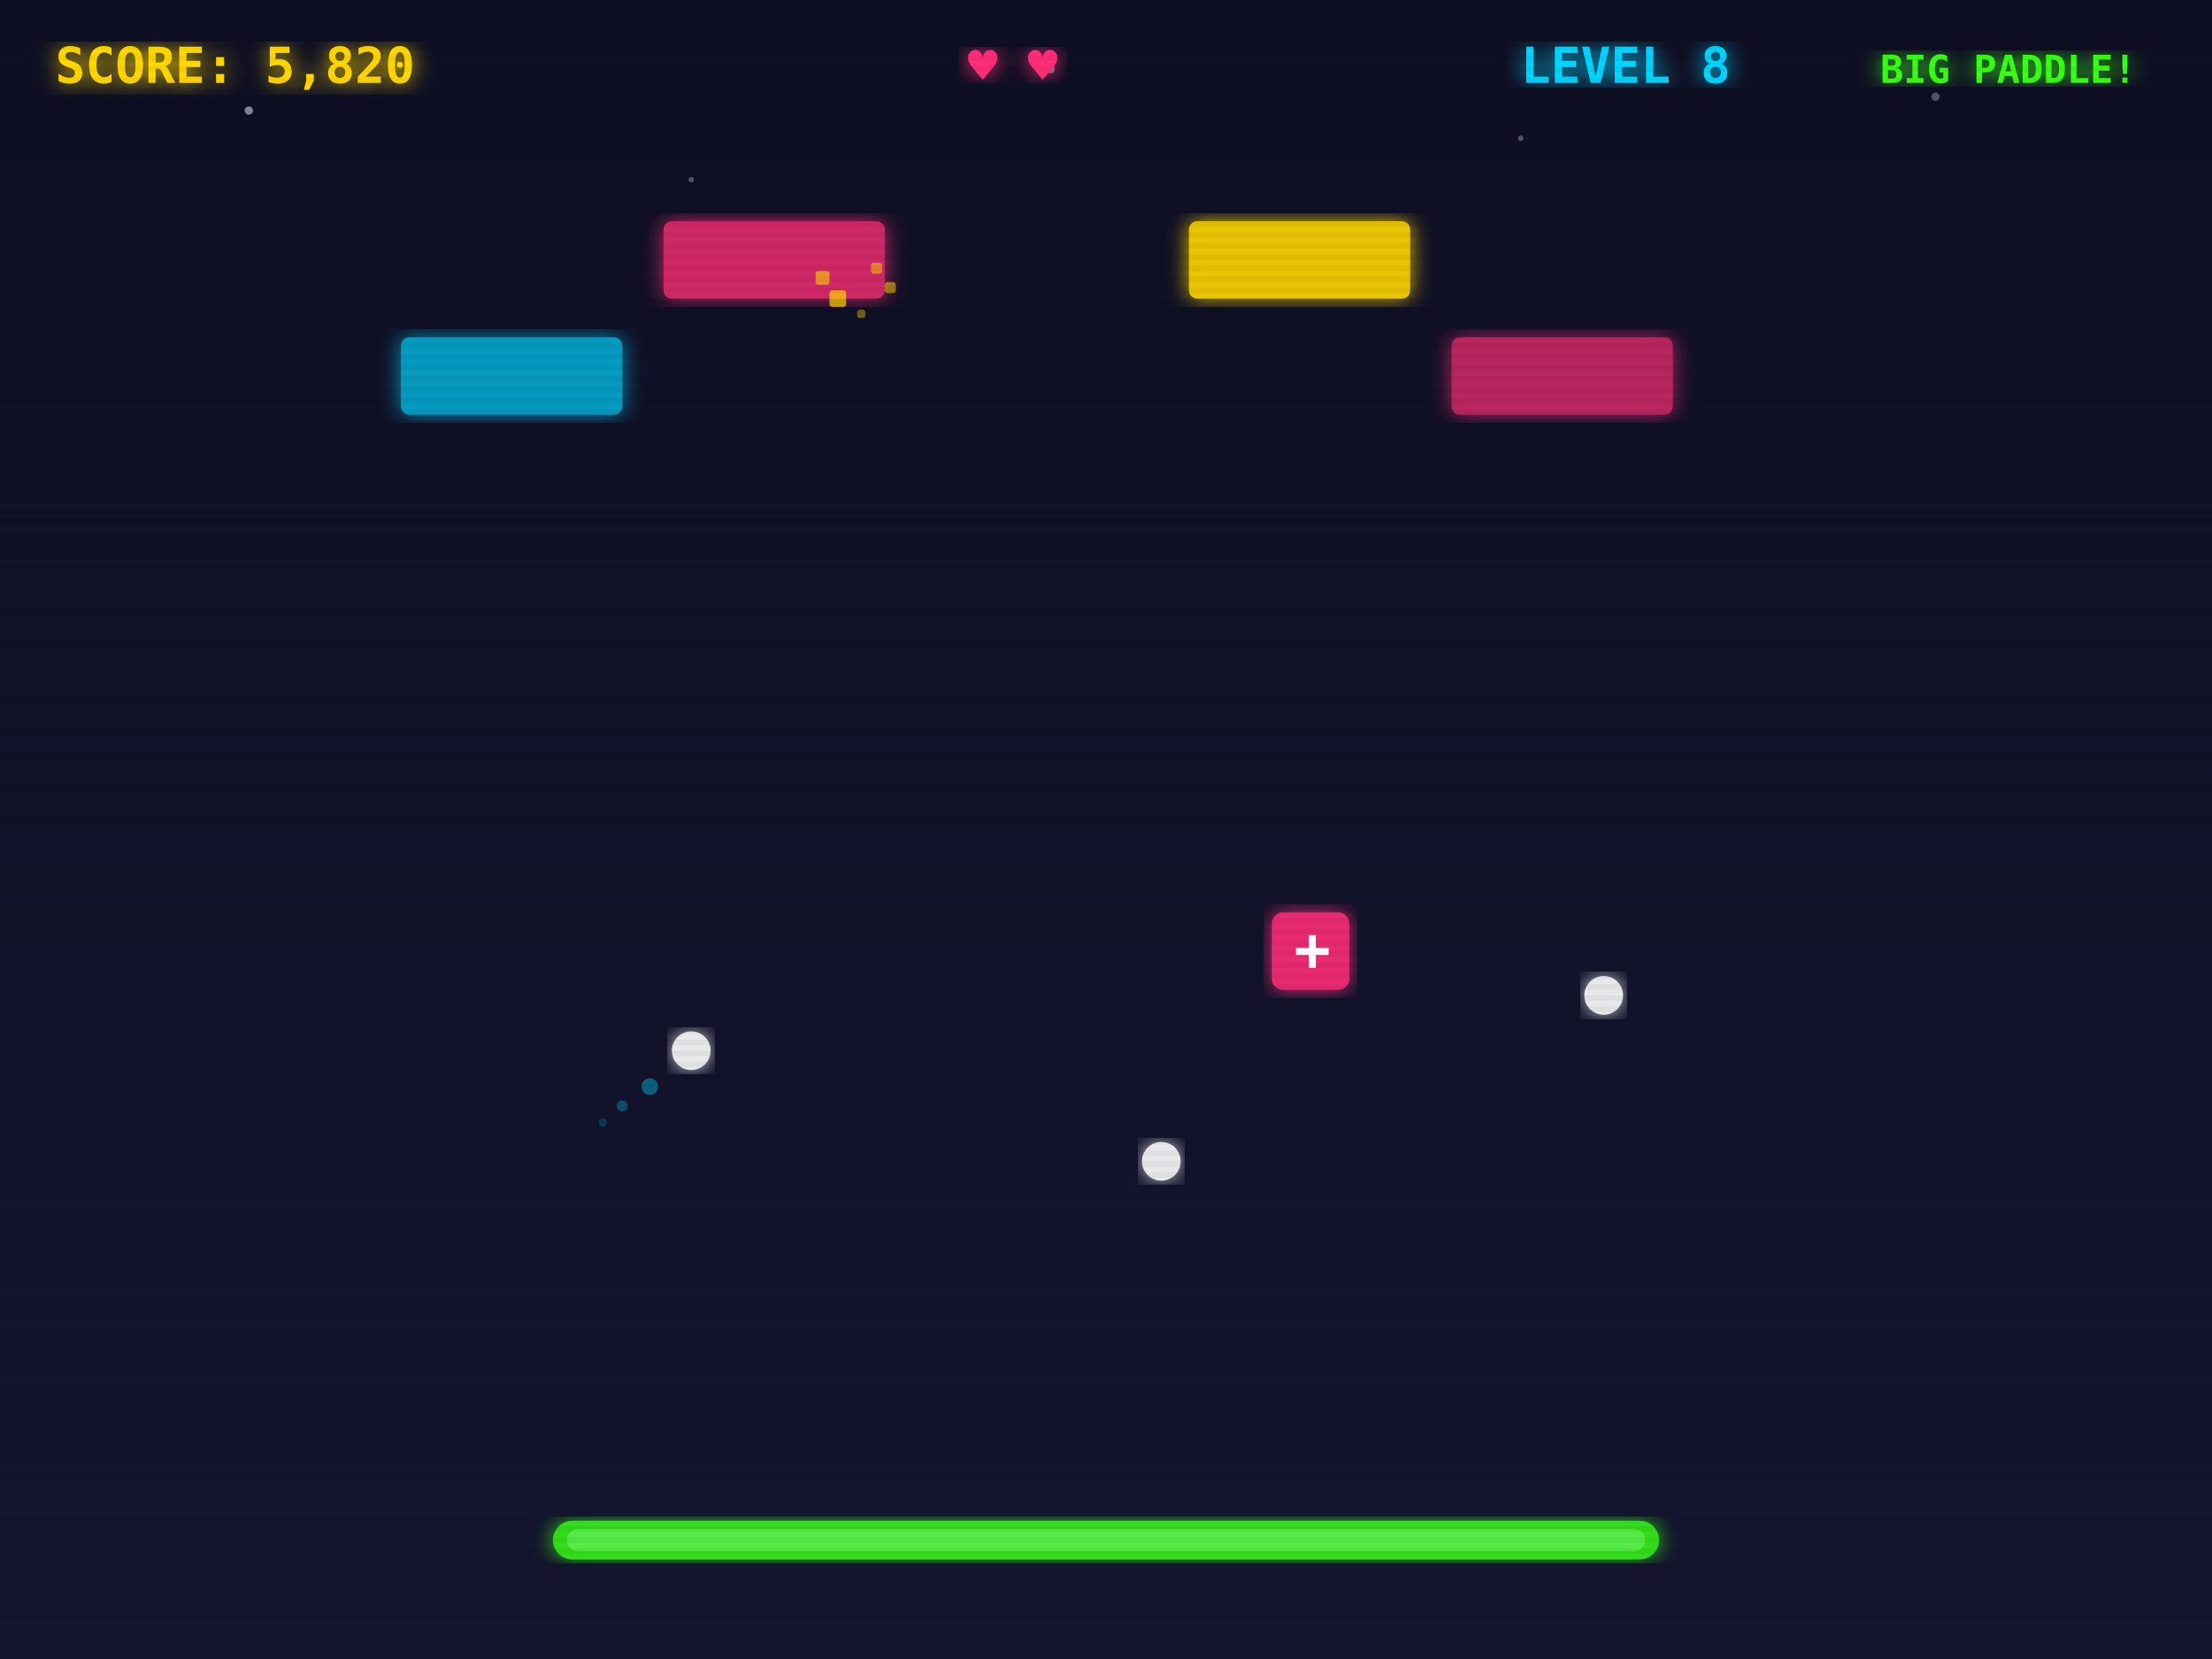
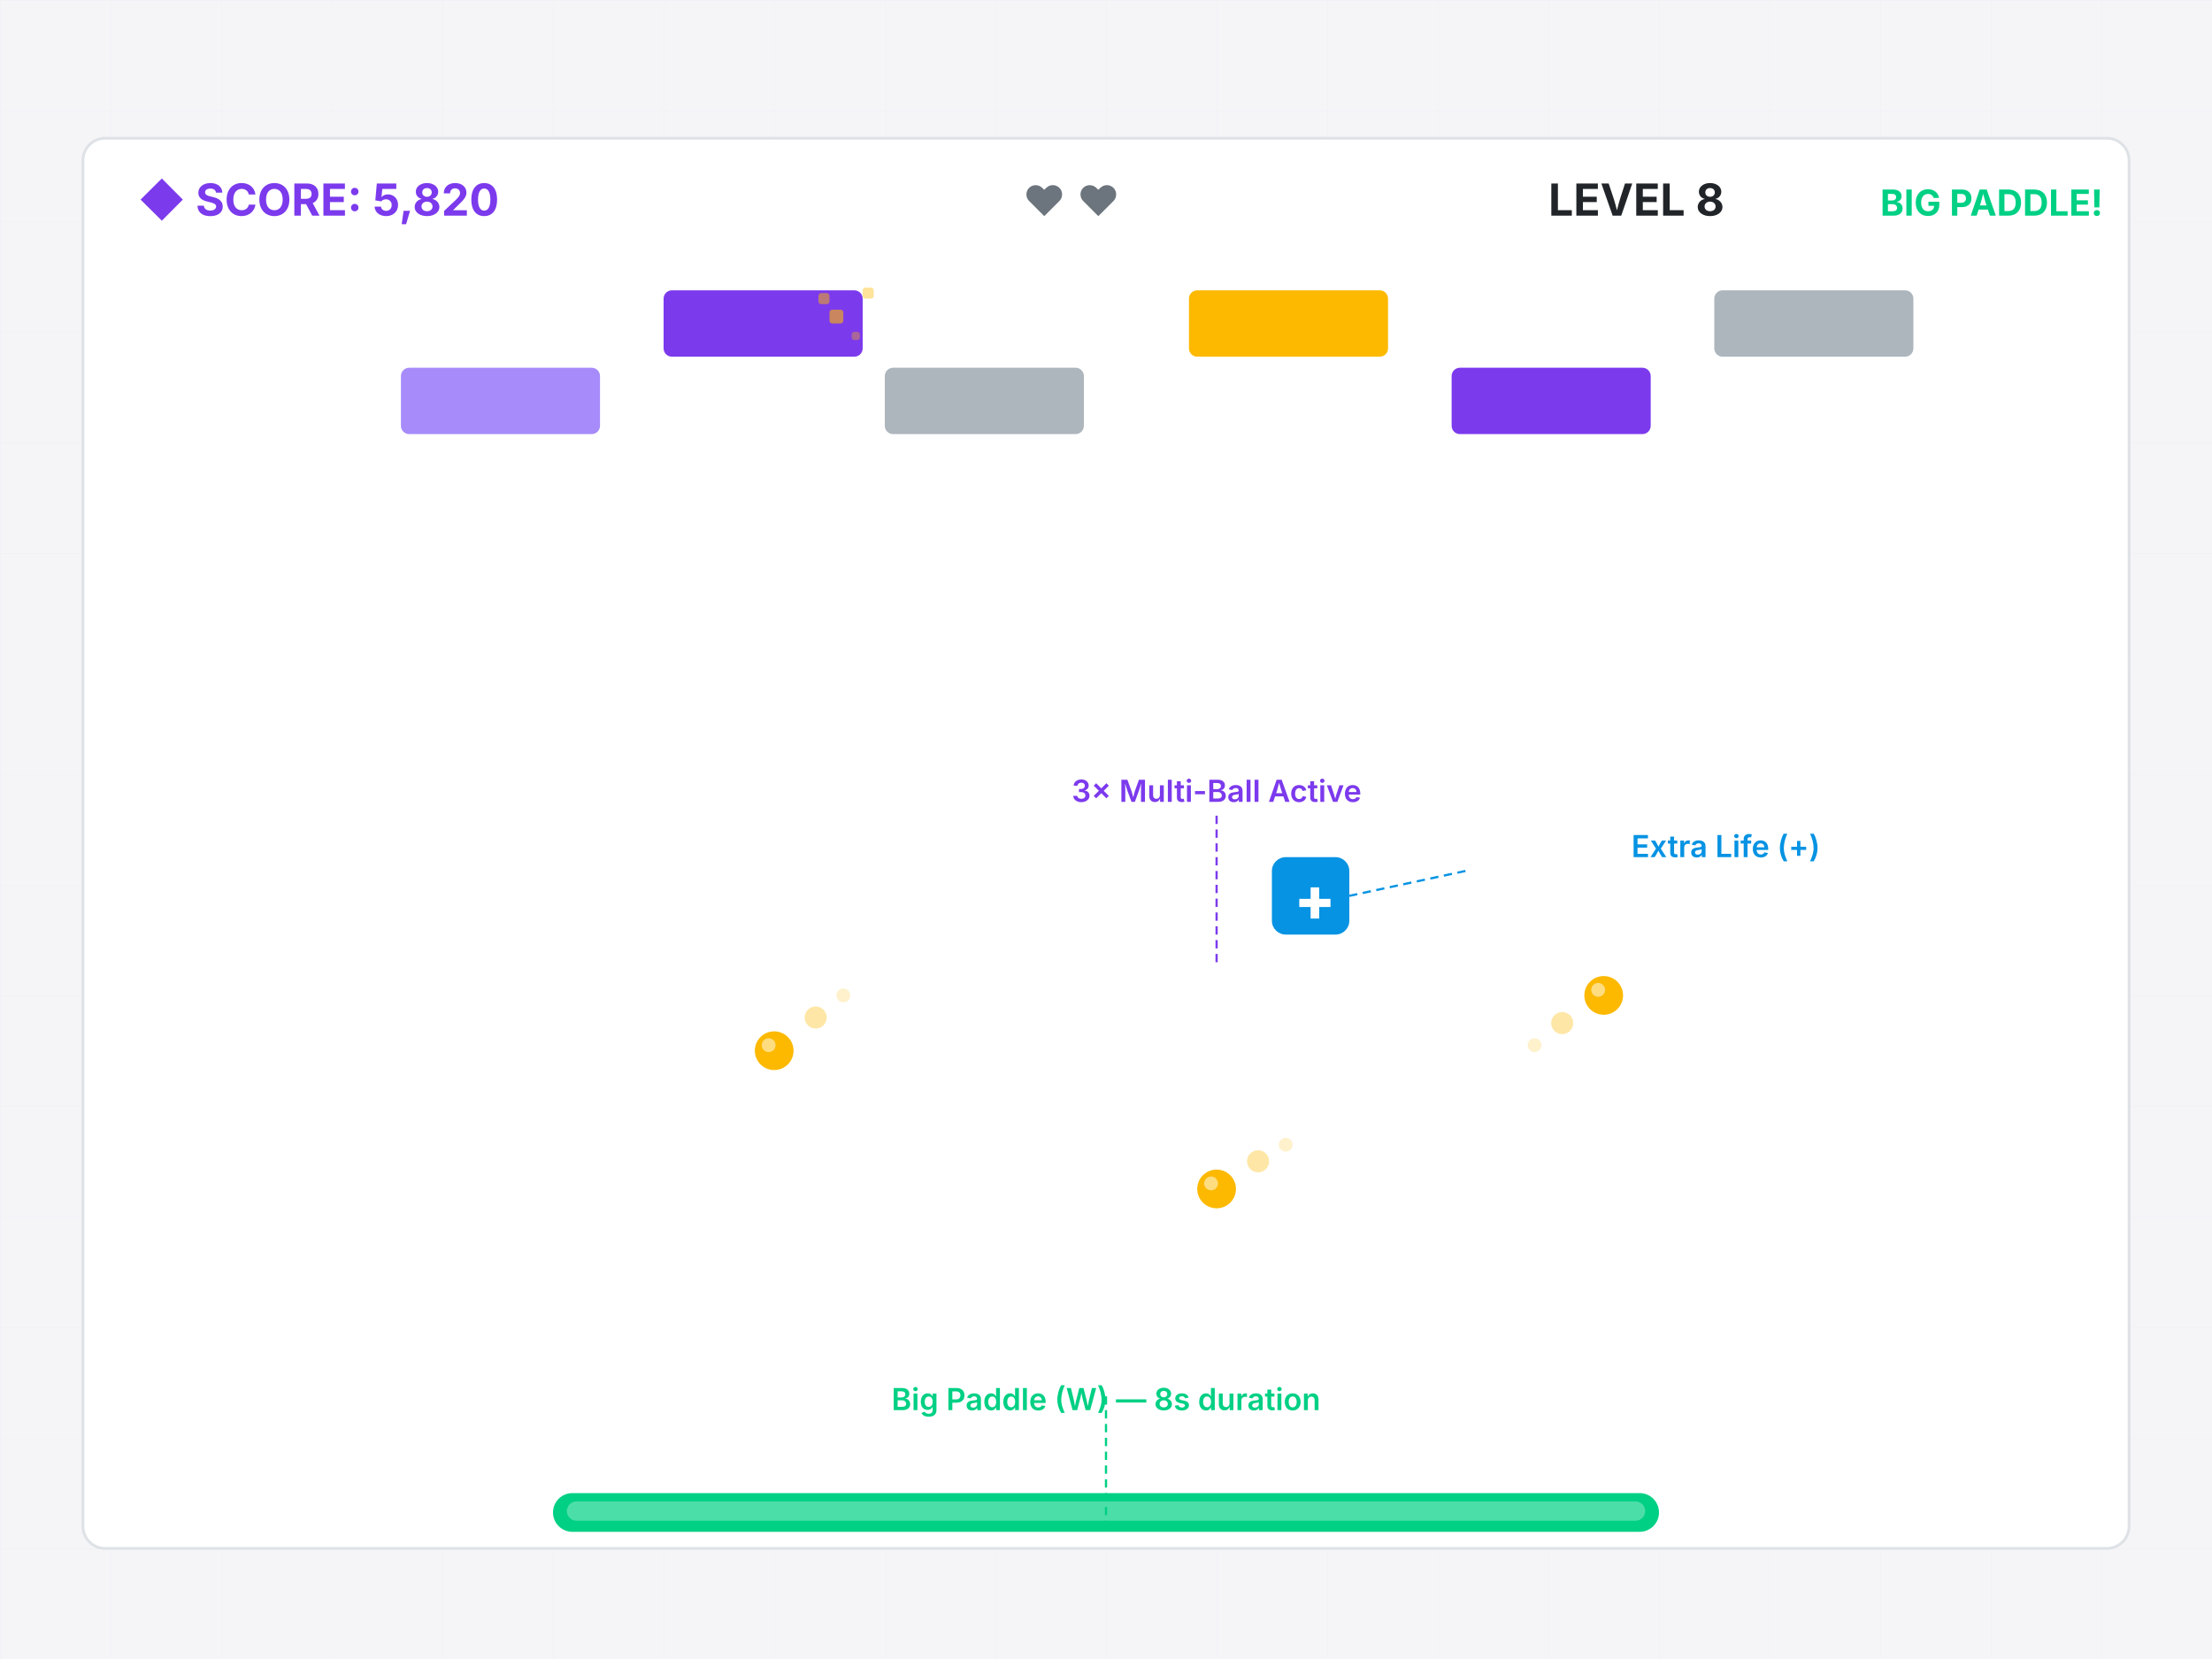
<svg xmlns="http://www.w3.org/2000/svg" viewBox="0 0 800 600" width="800" height="600">
  <defs>
-     <filter id="glowPink">
-       <feGaussianBlur stdDeviation="4" />
-       <feMerge>
-         <feMergeNode />
-         <feMergeNode in="SourceGraphic" />
-       </feMerge>
-     </filter>
-     <filter id="glowCyan">
-       <feGaussianBlur stdDeviation="4" />
-       <feMerge>
-         <feMergeNode />
-         <feMergeNode in="SourceGraphic" />
-       </feMerge>
-     </filter>
-     <filter id="glowGold">
-       <feGaussianBlur stdDeviation="4" />
-       <feMerge>
-         <feMergeNode />
-         <feMergeNode in="SourceGraphic" />
-       </feMerge>
-     </filter>
-     <filter id="glowGreen">
-       <feGaussianBlur stdDeviation="4" />
-       <feMerge>
-         <feMergeNode />
-         <feMergeNode in="SourceGraphic" />
-       </feMerge>
-     </filter>
-     <linearGradient id="bgGrad" x1="0" y1="0" x2="0" y2="1">
-       <stop offset="0%" stop-color="#0f0f23" />
-       <stop offset="100%" stop-color="#141430" />
-     </linearGradient>
+     <pattern id="grid2" width="40" height="40" patternUnits="userSpaceOnUse">
+       <path d="M 40 0 L 0 0 0 40" fill="none" stroke="#7c3aed" stroke-width="0.5" />
+     </pattern>
  </defs>
-   <rect width="800" height="600" fill="url(#bgGrad)" />
-   <circle cx="90" cy="40" r="1.5" fill="#aabbcc" opacity="0.7" />
-   <circle cx="250" cy="65" r="1" fill="#8899bb" opacity="0.5" />
-   <circle cx="380" cy="25" r="1.5" fill="#aabbcc" opacity="0.6" />
-   <circle cx="550" cy="50" r="1" fill="#8899bb" opacity="0.5" />
-   <circle cx="700" cy="35" r="1.5" fill="#aabbcc" opacity="0.4" />
-   <text x="20" y="30" font-family="monospace" font-size="18" font-weight="bold" fill="#ffd700" filter="url(#glowGold)">SCORE: 5,820</text>
-   <text x="350" y="30" font-family="monospace" font-size="18" font-weight="bold" fill="#ff2d78" filter="url(#glowPink)">♥ ♥</text>
-   <text x="550" y="30" font-family="monospace" font-size="18" font-weight="bold" fill="#00d4ff" filter="url(#glowCyan)">LEVEL 8</text>
-   <text x="680" y="30" font-family="monospace" font-size="14" font-weight="bold" fill="#39ff14" filter="url(#glowGreen)">BIG PADDLE!</text>
-   <rect x="240" y="80" width="80" height="28" rx="3" fill="#ff2d78" opacity="0.8" filter="url(#glowPink)" />
-   <rect x="430" y="80" width="80" height="28" rx="3" fill="#ffd700" opacity="0.9" filter="url(#glowGold)" />
-   <rect x="145" y="122" width="80" height="28" rx="3" fill="#00d4ff" opacity="0.7" filter="url(#glowCyan)" />
-   <rect x="525" y="122" width="80" height="28" rx="3" fill="#ff2d78" opacity="0.7" filter="url(#glowPink)" />
-   <circle cx="250" cy="380" r="7" fill="#fff" opacity="0.9" filter="url(#glowCyan)" />
-   <circle cx="420" cy="420" r="7" fill="#fff" opacity="0.9" filter="url(#glowCyan)" />
-   <circle cx="580" cy="360" r="7" fill="#fff" opacity="0.9" filter="url(#glowCyan)" />
-   <circle cx="235" cy="393" r="3" fill="#00d4ff" opacity="0.4" />
-   <circle cx="225" cy="400" r="2" fill="#00d4ff" opacity="0.3" />
-   <circle cx="218" cy="406" r="1.5" fill="#00d4ff" opacity="0.2" />
-   <rect x="200" y="550" width="400" height="14" rx="7" fill="#39ff14" opacity="0.85" filter="url(#glowGreen)" />
-   <rect x="205" y="553" width="390" height="8" rx="4" fill="#88ff88" opacity="0.4" />
-   <rect x="460" y="330" width="28" height="28" rx="4" fill="#ff2d78" opacity="0.9" filter="url(#glowPink)" />
-   <text x="468" y="351" font-family="monospace" font-size="22" font-weight="bold" fill="#fff">+</text>
-   <rect x="300" y="105" width="6" height="6" rx="1" fill="#ffd700" opacity="0.7" />
-   <rect x="315" y="95" width="4" height="4" rx="1" fill="#ffd700" opacity="0.5" />
-   <rect x="310" y="112" width="3" height="3" rx="1" fill="#ffd700" opacity="0.4" />
-   <rect x="295" y="98" width="5" height="5" rx="1" fill="#ffd700" opacity="0.6" />
-   <rect x="320" y="102" width="4" height="4" rx="1" fill="#ffd700" opacity="0.5" />
-   <pattern id="scanlines" width="800" height="4" patternUnits="userSpaceOnUse">
-     <rect x="0" y="0" width="800" height="2" fill="rgba(0,0,0,0.04)" />
-     <rect x="0" y="2" width="800" height="2" fill="transparent" />
-   </pattern>
-   <rect width="800" height="600" fill="url(#scanlines)" pointer-events="none" />
+   <rect width="800" height="600" fill="#f5f5f7" />
+   <rect x="0" y="0" width="800" height="600" fill="url(#grid2)" opacity="0.03" />
+   <rect x="30" y="50" width="740" height="510" rx="8" fill="#fff" stroke="#dee2e6" stroke-width="1" />
+   <text x="50" y="78" font-family="Inter,system-ui,sans-serif" font-size="16" font-weight="700" fill="#7c3aed">◆ SCORE: 5,820</text>
+   <text x="370" y="78" font-family="Inter,system-ui,sans-serif" font-size="15" fill="#6c757d">♥ ♥</text>
+   <text x="560" y="78" font-family="Inter,system-ui,sans-serif" font-size="16" font-weight="700" fill="#212529">LEVEL 8</text>
+   <text x="680" y="78" font-family="Inter,system-ui,sans-serif" font-size="13" font-weight="700" fill="#00d084">BIG PADDLE!</text>
+   <rect x="240" y="105" width="72" height="24" rx="3" fill="#7c3aed" />
+   <rect x="430" y="105" width="72" height="24" rx="3" fill="#fcb900" />
+   <rect x="145" y="133" width="72" height="24" rx="3" fill="#a78bfa" />
+   <rect x="525" y="133" width="72" height="24" rx="3" fill="#7c3aed" />
+   <rect x="320" y="133" width="72" height="24" rx="3" fill="#adb5bd" />
+   <rect x="620" y="105" width="72" height="24" rx="3" fill="#adb5bd" />
+   <rect x="300" y="112" width="5" height="5" rx="1" fill="#fcb900" opacity="0.6" />
+   <rect x="312" y="104" width="4" height="4" rx="1" fill="#fcb900" opacity="0.4" />
+   <rect x="308" y="120" width="3" height="3" rx="1" fill="#fcb900" opacity="0.35" />
+   <rect x="296" y="106" width="4" height="4" rx="1" fill="#fcb900" opacity="0.5" />
+   <circle cx="280" cy="380" r="7" fill="#fcb900" />
+   <circle cx="278" cy="378" r="2.5" fill="#fff" opacity="0.5" />
+   <circle cx="295" cy="368" r="4" fill="#fcb900" opacity="0.35" />
+   <circle cx="305" cy="360" r="2.5" fill="#fcb900" opacity="0.2" />
+   <circle cx="440" cy="430" r="7" fill="#fcb900" />
+   <circle cx="438" cy="428" r="2.5" fill="#fff" opacity="0.5" />
+   <circle cx="455" cy="420" r="4" fill="#fcb900" opacity="0.35" />
+   <circle cx="465" cy="414" r="2.5" fill="#fcb900" opacity="0.2" />
+   <circle cx="580" cy="360" r="7" fill="#fcb900" />
+   <circle cx="578" cy="358" r="2.5" fill="#fff" opacity="0.5" />
+   <circle cx="565" cy="370" r="4" fill="#fcb900" opacity="0.35" />
+   <circle cx="555" cy="378" r="2.5" fill="#fcb900" opacity="0.2" />
+   <rect x="460" y="310" width="28" height="28" rx="5" fill="#0693e3" />
+   <text x="468" y="333" font-family="Inter,system-ui,sans-serif" font-size="22" font-weight="800" fill="#fff">+</text>
+   <rect x="200" y="540" width="400" height="14" rx="7" fill="#00d084" />
+   <rect x="205" y="543" width="390" height="7" rx="3.5" fill="#fff" opacity="0.3" />
+   <text x="440" y="290" font-family="Inter,system-ui,sans-serif" font-size="11" font-weight="600" fill="#7c3aed" text-anchor="middle">3× Multi-Ball Active</text>
+   <line x1="440" y1="295" x2="440" y2="350" stroke="#7c3aed" stroke-width="0.8" stroke-dasharray="3,2" />
+   <text x="400" y="510" font-family="Inter,system-ui,sans-serif" font-size="11" font-weight="600" fill="#00d084" text-anchor="middle">Big Paddle (W) — 8s duration</text>
+   <line x1="400" y1="505" x2="400" y2="555" stroke="#00d084" stroke-width="0.8" stroke-dasharray="3,2" />
+   <text x="590" y="310" font-family="Inter,system-ui,sans-serif" font-size="11" font-weight="600" fill="#0693e3">Extra Life (+)</text>
+   <line x1="530" y1="315" x2="488" y2="324" stroke="#0693e3" stroke-width="0.8" stroke-dasharray="3,2" />
</svg>
